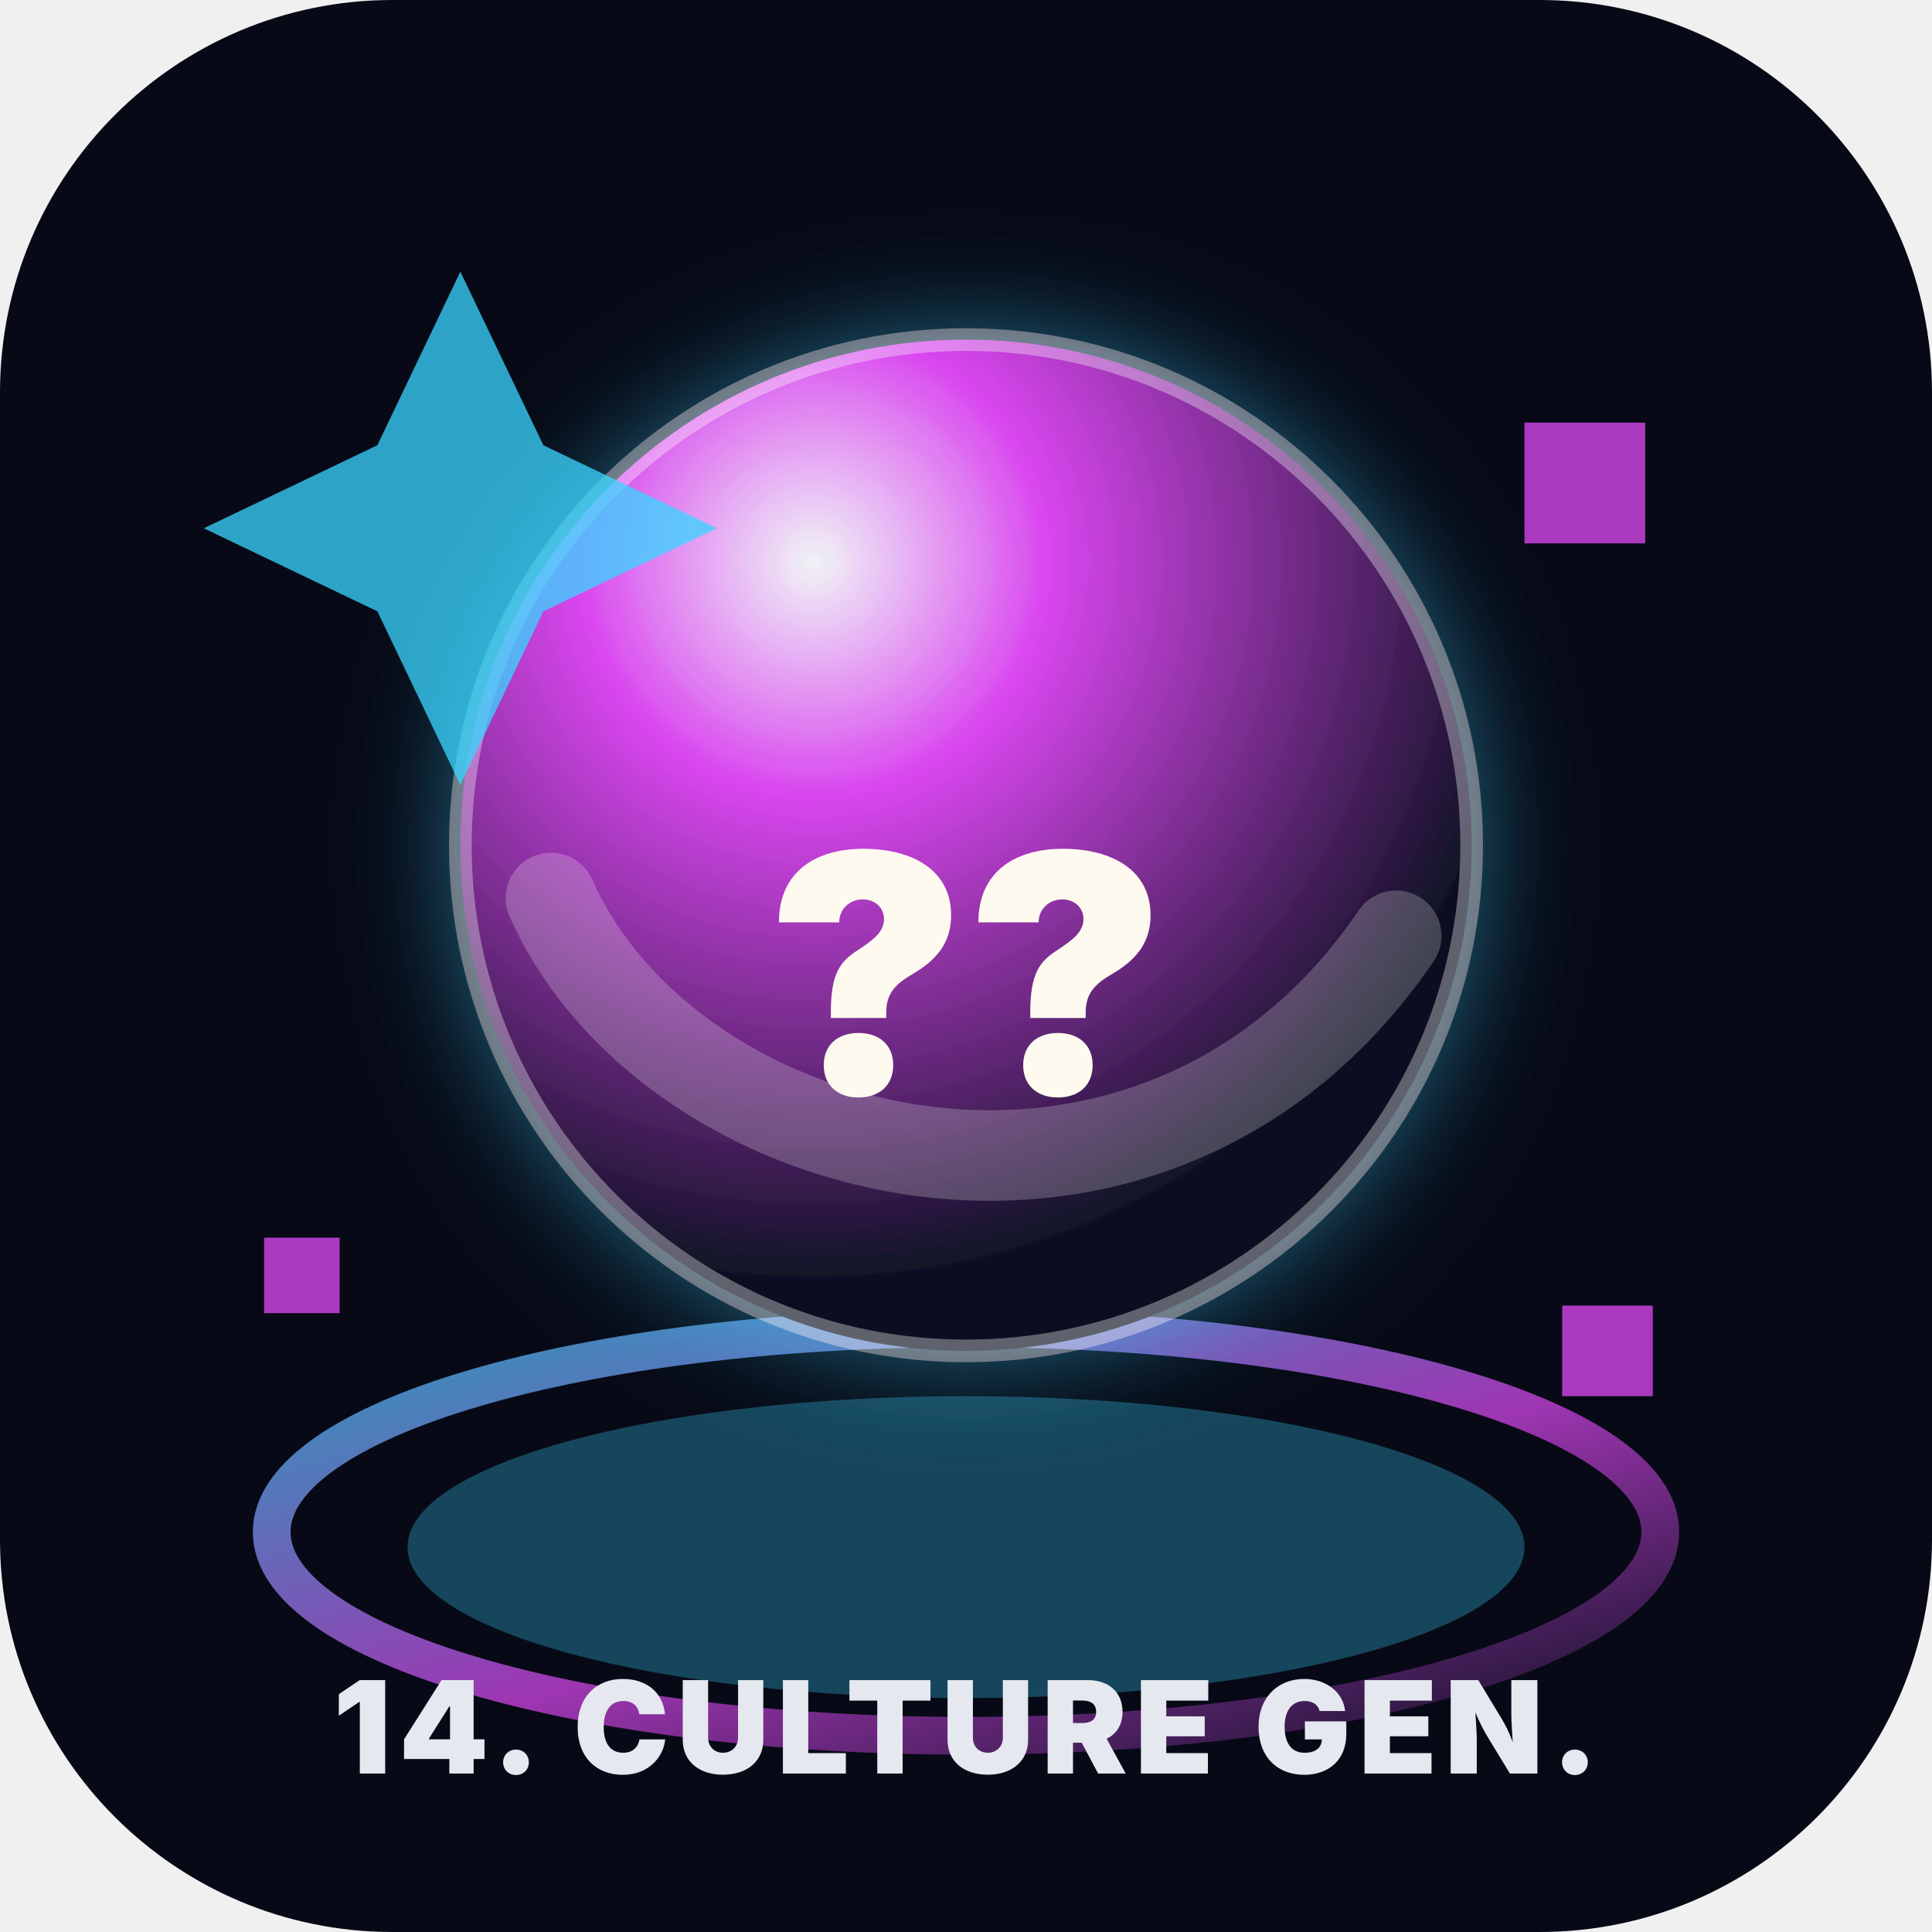
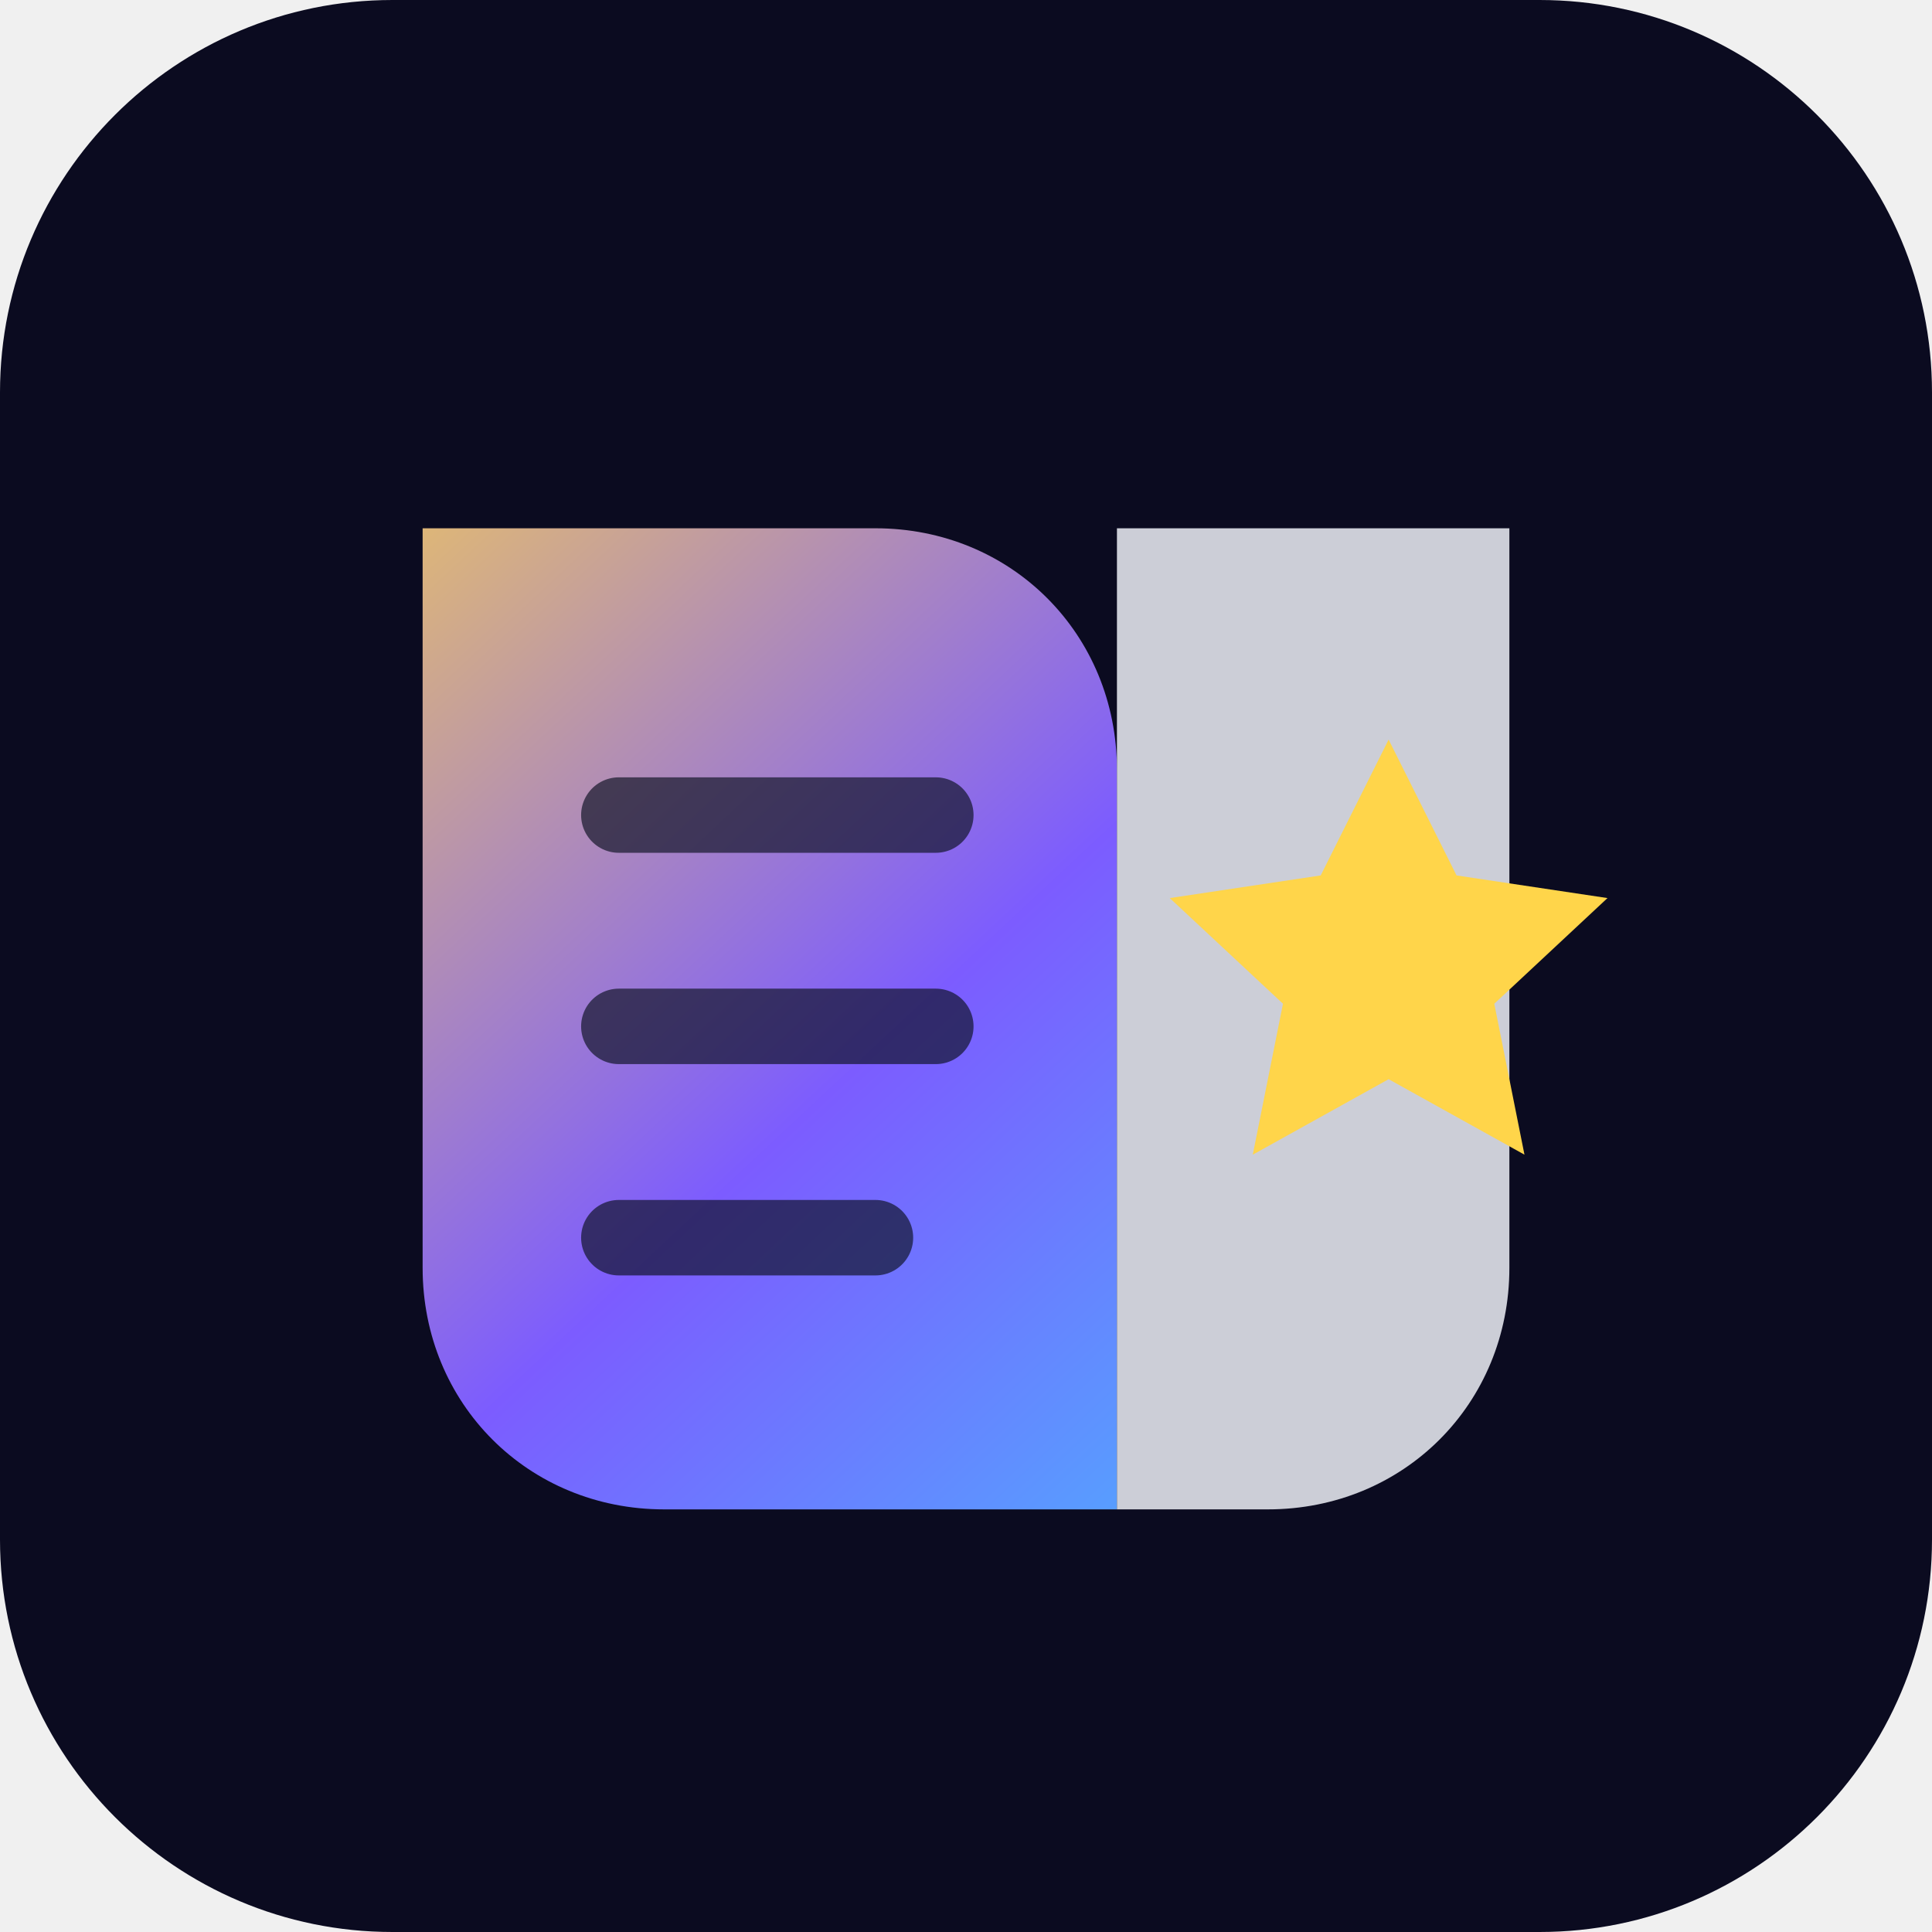
<svg xmlns="http://www.w3.org/2000/svg" viewBox="0 0 256 256" role="img" aria-labelledby="title desc">
  <defs>
-     <radialGradient id="bg" cx="35%" cy="22%" r="72%">
-       <stop offset="0" stop-color="#ffffff" stop-opacity="0.92" />
-       <stop offset="0.32" stop-color="#d946ef" />
-       <stop offset="1" stop-color="#0b1020" />
-     </radialGradient>
-     <linearGradient id="rim" x1="0" x2="1" y1="0" y2="1">
-       <stop offset="0" stop-color="#39d5ff" />
-       <stop offset="0.55" stop-color="#d946ef" />
-       <stop offset="1" stop-color="#0b1020" />
+     <linearGradient id="g" x1="44" x2="212" y1="38" y2="218" gradientUnits="userSpaceOnUse">
+       <stop stop-color="#ffd54a" />
+       <stop offset=".5" stop-color="#7c5cff" />
+       <stop offset="1" stop-color="#39d5ff" />
    </linearGradient>
-     <filter id="softShadow" x="-35%" y="-35%" width="170%" height="180%">
-       <feDropShadow dx="0" dy="18" stdDeviation="13" flood-color="#000000" flood-opacity="0.48" />
-       <feDropShadow dx="0" dy="0" stdDeviation="7" flood-color="#39d5ff" flood-opacity="0.5" />
-     </filter>
  </defs>
-   <rect width="256" height="256" rx="52" fill="#070a16" />
-   <ellipse cx="128" cy="205" rx="74" ry="20" fill="#39d5ff" opacity="0.3" />
-   <ellipse cx="128" cy="203" rx="92" ry="27" fill="none" stroke="url(#rim)" stroke-width="5" opacity="0.72" />
-   <g filter="url(#softShadow)">
-     <circle cx="128" cy="112" r="67" fill="url(#bg)" />
-     <circle cx="128" cy="112" r="67" fill="none" stroke="#ffffff" stroke-opacity="0.34" stroke-width="3" />
-     <path d="M73 119c16 36 80 52 112 5" fill="none" stroke="#ffffff" stroke-opacity="0.22" stroke-width="12" stroke-linecap="round" />
-     <text x="128" y="128" text-anchor="middle" dominant-baseline="middle" font-family="Inter, Arial Black, Arial, sans-serif" font-size="44" font-weight="900" fill="#fffaf0">??</text>
-   </g>
-   <path d="M50 59 61 36l11 23 23 11-23 11-11 23-11-23-23-11 23-11Z" fill="#39d5ff" opacity="0.76" />
-   <path d="M202 56h16v16h-16zM207 173h12v12h-12zM35 164h10v10H35z" fill="#d946ef" opacity="0.78" />
-   <text x="128" y="235" text-anchor="middle" font-family="Inter, Arial, sans-serif" font-size="17" font-weight="900" letter-spacing="1" fill="#e6e8ef">14. CULTURE GEN.</text>
+   <rect width="256" height="256" rx="52" fill="#0b0b20" />
+   <path d="M56 70h60c18 0 32 14 32 32v98H88c-18 0-32-14-32-32V70Z" fill="url(#g)" />
+   <path d="M200 70h-52v130h20c18 0 32-14 32-32V70Z" fill="#e6e8ef" opacity=".88" />
+   <path d="M82 108h42M82 136h42M82 164h34" stroke="#0b1020" stroke-opacity=".66" stroke-width="10" stroke-linecap="round" />
+   <path d="m184 98 9 18 20 3-15 14 4 20-18-10-18 10 4-20-15-14 20-3 9-18Z" fill="#ffd54a" />
</svg>
